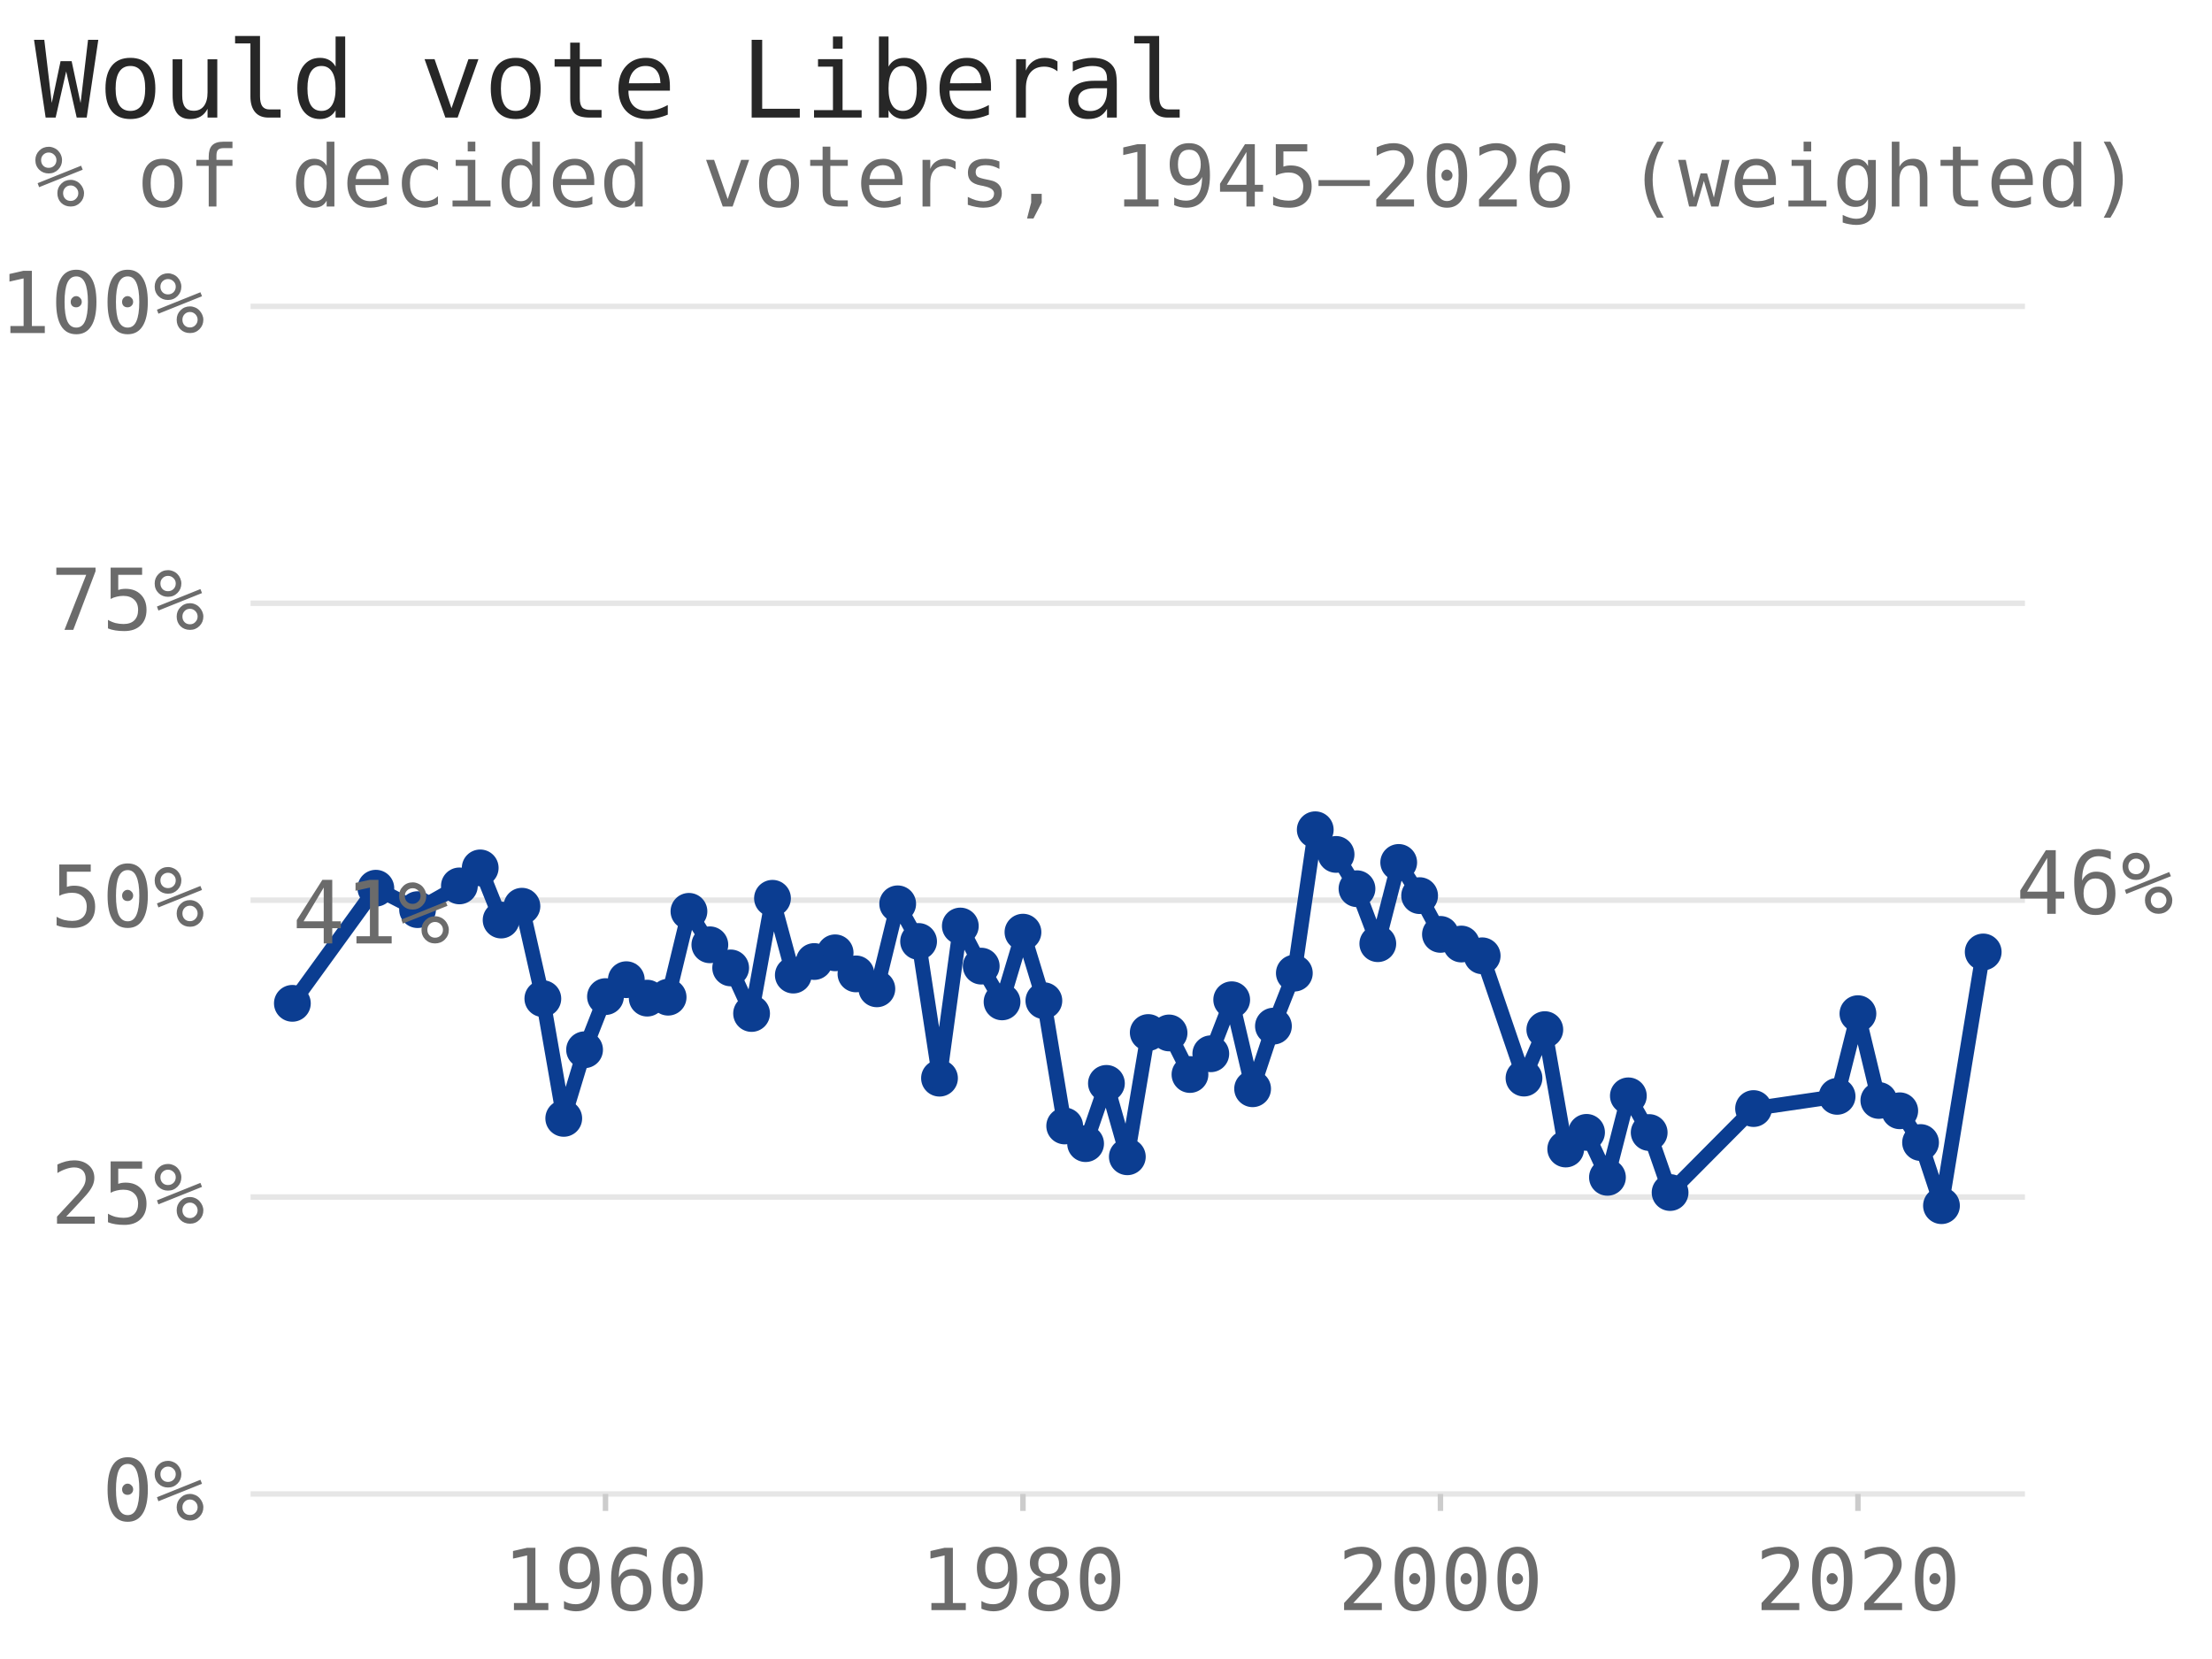
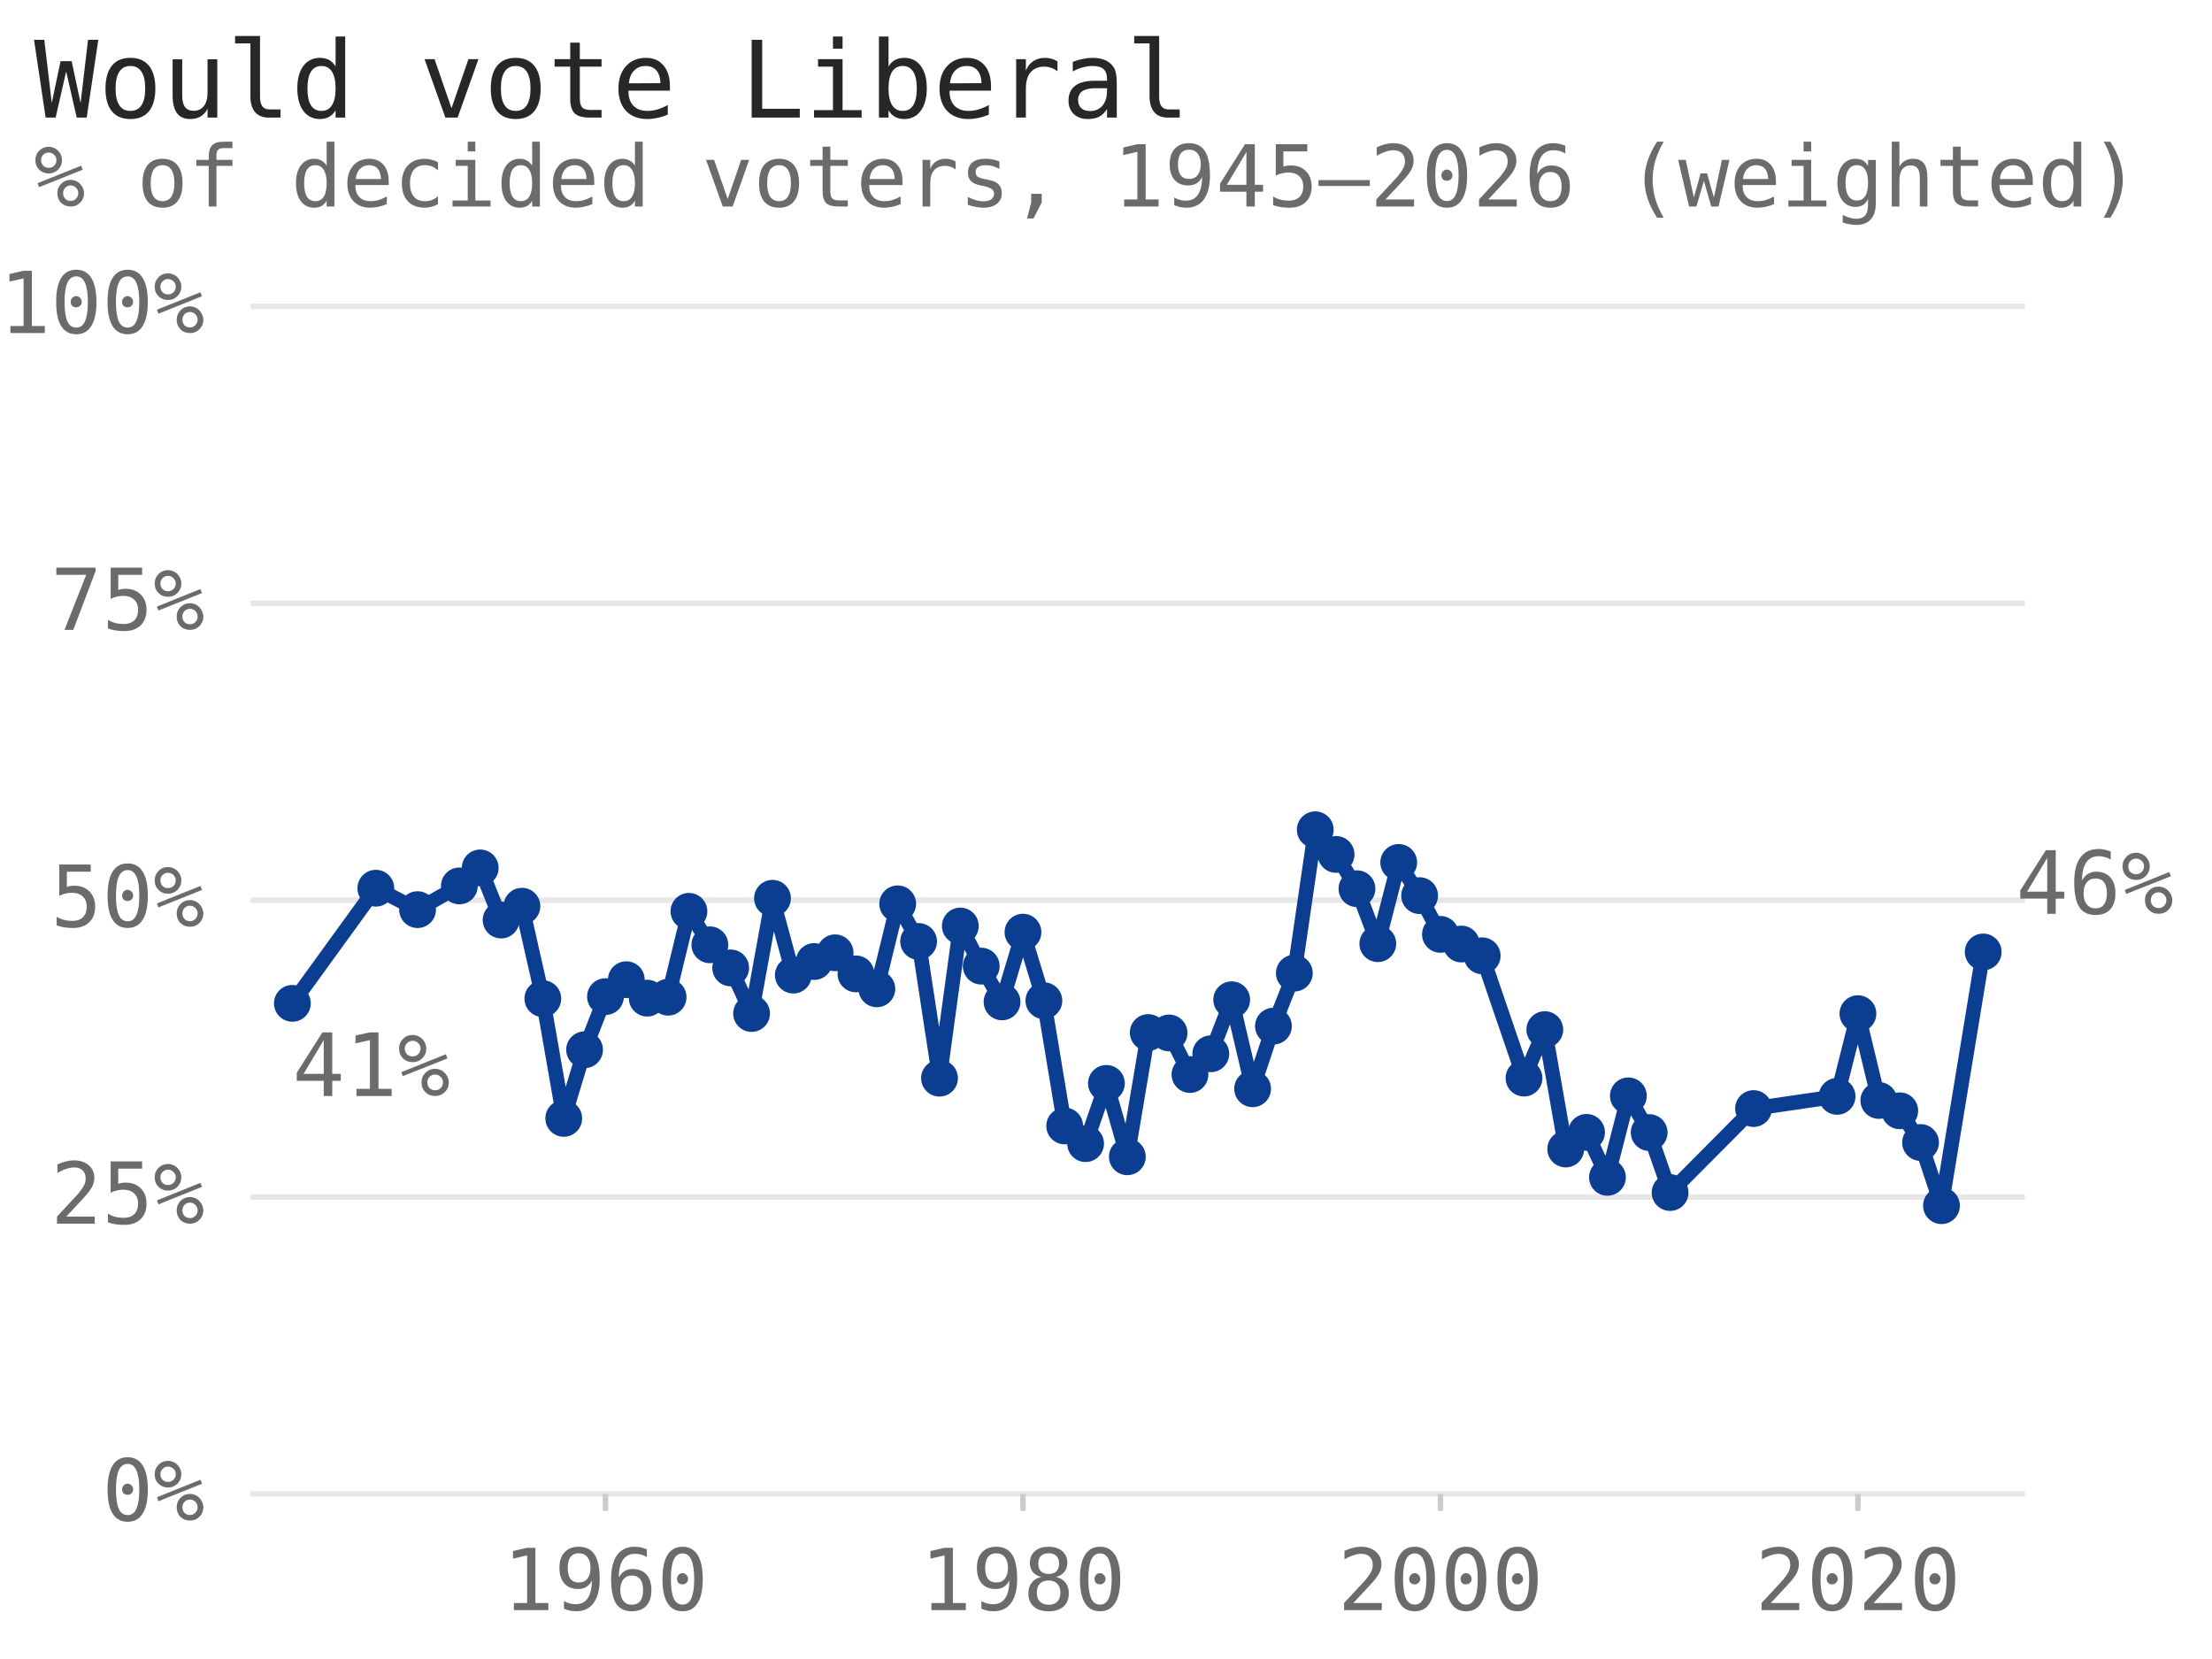
<svg xmlns="http://www.w3.org/2000/svg" width="259.20pt" height="194.40pt" viewBox="0 0 259.20 194.40">
  <g id="would-vote-liberal" class="svglite">
    <defs>
      <style type="text/css">
    .svglite line, .svglite polyline, .svglite polygon, .svglite path, .svglite rect, .svglite circle {
      fill: none;
      stroke: #000000;
      stroke-linecap: round;
      stroke-linejoin: round;
      stroke-miterlimit: 10.00;
    }
    .svglite text {
      white-space: pre;
    }
    .svglite g.glyphgroup path {
      fill: inherit;
      stroke: none;
    }
  </style>
    </defs>
    <rect width="100%" height="100%" style="stroke: none; fill: #FFFFFF;" />
    <defs>
      <clipPath id="would-vote-liberal-cpMC4wMHwyNTkuMjB8MC4wMHwxOTQuNDA=">
        <rect x="0.00" y="0.00" width="259.20" height="194.40" />
      </clipPath>
    </defs>
    <g clip-path="url(#would-vote-liberal-cpMC4wMHwyNTkuMjB8MC4wMHwxOTQuNDA=)">
      <rect x="0.00" y="-0" width="259.20" height="194.40" style="stroke-width: 1.16; stroke: none; fill: #FFFFFF;" />
      <polyline points="29.36,175.06 237.28,175.06 " style="stroke-width: 0.64; stroke: #E6E6E6; stroke-linecap: butt;" />
      <polyline points="29.36,140.27 237.28,140.27 " style="stroke-width: 0.64; stroke: #E6E6E6; stroke-linecap: butt;" />
      <polyline points="29.36,105.48 237.28,105.48 " style="stroke-width: 0.64; stroke: #E6E6E6; stroke-linecap: butt;" />
      <polyline points="29.36,70.69 237.28,70.69 " style="stroke-width: 0.64; stroke: #E6E6E6; stroke-linecap: butt;" />
      <polyline points="29.36,35.90 237.28,35.90 " style="stroke-width: 0.64; stroke: #E6E6E6; stroke-linecap: butt;" />
      <polyline points="34.26,117.57 44.04,104.08 48.93,106.59 53.83,103.81 56.27,101.70 58.72,107.81 61.16,106.19 63.61,117.02 66.06,131.05 68.50,123.01 70.95,116.78 73.39,114.80 75.84,116.96 78.29,116.85 80.73,106.79 83.18,110.71 85.62,113.42 88.07,118.76 90.52,105.26 92.96,114.26 95.41,112.67 97.86,111.65 100.30,114.12 102.75,115.87 105.19,105.91 107.64,110.32 110.09,126.34 112.53,108.51 114.98,113.21 117.42,117.40 119.87,109.23 122.32,117.26 124.76,131.94 127.21,134.01 129.65,126.95 132.10,135.55 134.55,120.99 136.99,121.04 139.44,125.91 141.88,123.48 144.33,117.15 146.78,127.58 149.22,120.24 151.67,114.03 154.12,97.23 156.56,100.12 159.01,104.14 161.45,110.58 163.90,101.06 166.35,104.95 168.79,109.49 171.24,110.62 173.68,112.00 178.58,126.33 181.02,120.65 183.47,134.64 185.91,132.69 188.36,137.96 190.81,128.41 193.25,132.71 195.70,139.74 205.48,129.90 215.27,128.47 217.71,118.78 220.16,128.95 222.61,130.16 225.05,133.88 227.50,141.28 232.39,111.55 " style="stroke-width: 1.71; stroke: #0B3D91; stroke-linecap: butt;" />
      <circle cx="34.26" cy="117.57" r="1.77" style="stroke-width: 0.77; stroke: #0B3D91; fill: #0B3D91;" />
      <circle cx="44.04" cy="104.08" r="1.77" style="stroke-width: 0.77; stroke: #0B3D91; fill: #0B3D91;" />
      <circle cx="48.93" cy="106.59" r="1.77" style="stroke-width: 0.77; stroke: #0B3D91; fill: #0B3D91;" />
      <circle cx="53.83" cy="103.81" r="1.77" style="stroke-width: 0.77; stroke: #0B3D91; fill: #0B3D91;" />
      <circle cx="56.27" cy="101.70" r="1.77" style="stroke-width: 0.77; stroke: #0B3D91; fill: #0B3D91;" />
      <circle cx="58.72" cy="107.81" r="1.77" style="stroke-width: 0.77; stroke: #0B3D91; fill: #0B3D91;" />
      <circle cx="61.16" cy="106.19" r="1.77" style="stroke-width: 0.77; stroke: #0B3D91; fill: #0B3D91;" />
      <circle cx="63.61" cy="117.02" r="1.77" style="stroke-width: 0.77; stroke: #0B3D91; fill: #0B3D91;" />
      <circle cx="66.06" cy="131.05" r="1.77" style="stroke-width: 0.77; stroke: #0B3D91; fill: #0B3D91;" />
      <circle cx="68.50" cy="123.01" r="1.77" style="stroke-width: 0.77; stroke: #0B3D91; fill: #0B3D91;" />
      <circle cx="70.95" cy="116.78" r="1.77" style="stroke-width: 0.77; stroke: #0B3D91; fill: #0B3D91;" />
      <circle cx="73.39" cy="114.80" r="1.77" style="stroke-width: 0.77; stroke: #0B3D91; fill: #0B3D91;" />
      <circle cx="75.84" cy="116.96" r="1.77" style="stroke-width: 0.77; stroke: #0B3D91; fill: #0B3D91;" />
      <circle cx="78.29" cy="116.85" r="1.77" style="stroke-width: 0.77; stroke: #0B3D91; fill: #0B3D91;" />
      <circle cx="80.73" cy="106.79" r="1.77" style="stroke-width: 0.77; stroke: #0B3D91; fill: #0B3D91;" />
      <circle cx="83.18" cy="110.71" r="1.77" style="stroke-width: 0.77; stroke: #0B3D91; fill: #0B3D91;" />
      <circle cx="85.62" cy="113.42" r="1.77" style="stroke-width: 0.77; stroke: #0B3D91; fill: #0B3D91;" />
      <circle cx="88.07" cy="118.76" r="1.77" style="stroke-width: 0.77; stroke: #0B3D91; fill: #0B3D91;" />
      <circle cx="90.52" cy="105.26" r="1.77" style="stroke-width: 0.77; stroke: #0B3D91; fill: #0B3D91;" />
      <circle cx="92.96" cy="114.26" r="1.77" style="stroke-width: 0.77; stroke: #0B3D91; fill: #0B3D91;" />
      <circle cx="95.41" cy="112.67" r="1.77" style="stroke-width: 0.77; stroke: #0B3D91; fill: #0B3D91;" />
      <circle cx="97.86" cy="111.65" r="1.77" style="stroke-width: 0.77; stroke: #0B3D91; fill: #0B3D91;" />
      <circle cx="100.30" cy="114.12" r="1.77" style="stroke-width: 0.77; stroke: #0B3D91; fill: #0B3D91;" />
      <circle cx="102.75" cy="115.87" r="1.77" style="stroke-width: 0.77; stroke: #0B3D91; fill: #0B3D91;" />
      <circle cx="105.19" cy="105.91" r="1.77" style="stroke-width: 0.77; stroke: #0B3D91; fill: #0B3D91;" />
      <circle cx="107.64" cy="110.32" r="1.77" style="stroke-width: 0.77; stroke: #0B3D91; fill: #0B3D91;" />
      <circle cx="110.09" cy="126.34" r="1.77" style="stroke-width: 0.77; stroke: #0B3D91; fill: #0B3D91;" />
      <circle cx="112.53" cy="108.51" r="1.77" style="stroke-width: 0.77; stroke: #0B3D91; fill: #0B3D91;" />
      <circle cx="114.98" cy="113.21" r="1.77" style="stroke-width: 0.77; stroke: #0B3D91; fill: #0B3D91;" />
      <circle cx="117.42" cy="117.40" r="1.77" style="stroke-width: 0.77; stroke: #0B3D91; fill: #0B3D91;" />
      <circle cx="119.87" cy="109.23" r="1.77" style="stroke-width: 0.77; stroke: #0B3D91; fill: #0B3D91;" />
      <circle cx="122.32" cy="117.26" r="1.77" style="stroke-width: 0.77; stroke: #0B3D91; fill: #0B3D91;" />
      <circle cx="124.76" cy="131.94" r="1.77" style="stroke-width: 0.77; stroke: #0B3D91; fill: #0B3D91;" />
      <circle cx="127.21" cy="134.01" r="1.77" style="stroke-width: 0.77; stroke: #0B3D91; fill: #0B3D91;" />
      <circle cx="129.65" cy="126.95" r="1.77" style="stroke-width: 0.77; stroke: #0B3D91; fill: #0B3D91;" />
      <circle cx="132.10" cy="135.55" r="1.77" style="stroke-width: 0.77; stroke: #0B3D91; fill: #0B3D91;" />
      <circle cx="134.55" cy="120.99" r="1.77" style="stroke-width: 0.77; stroke: #0B3D91; fill: #0B3D91;" />
      <circle cx="136.99" cy="121.04" r="1.77" style="stroke-width: 0.77; stroke: #0B3D91; fill: #0B3D91;" />
      <circle cx="139.44" cy="125.91" r="1.77" style="stroke-width: 0.77; stroke: #0B3D91; fill: #0B3D91;" />
      <circle cx="141.88" cy="123.48" r="1.77" style="stroke-width: 0.77; stroke: #0B3D91; fill: #0B3D91;" />
      <circle cx="144.33" cy="117.15" r="1.77" style="stroke-width: 0.77; stroke: #0B3D91; fill: #0B3D91;" />
      <circle cx="146.78" cy="127.58" r="1.77" style="stroke-width: 0.77; stroke: #0B3D91; fill: #0B3D91;" />
      <circle cx="149.22" cy="120.24" r="1.77" style="stroke-width: 0.77; stroke: #0B3D91; fill: #0B3D91;" />
      <circle cx="151.67" cy="114.03" r="1.77" style="stroke-width: 0.77; stroke: #0B3D91; fill: #0B3D91;" />
      <circle cx="154.12" cy="97.23" r="1.77" style="stroke-width: 0.77; stroke: #0B3D91; fill: #0B3D91;" />
      <circle cx="156.56" cy="100.12" r="1.77" style="stroke-width: 0.77; stroke: #0B3D91; fill: #0B3D91;" />
      <circle cx="159.01" cy="104.14" r="1.77" style="stroke-width: 0.77; stroke: #0B3D91; fill: #0B3D91;" />
      <circle cx="161.45" cy="110.58" r="1.77" style="stroke-width: 0.77; stroke: #0B3D91; fill: #0B3D91;" />
      <circle cx="163.90" cy="101.06" r="1.77" style="stroke-width: 0.77; stroke: #0B3D91; fill: #0B3D91;" />
      <circle cx="166.35" cy="104.95" r="1.77" style="stroke-width: 0.77; stroke: #0B3D91; fill: #0B3D91;" />
      <circle cx="168.79" cy="109.49" r="1.77" style="stroke-width: 0.77; stroke: #0B3D91; fill: #0B3D91;" />
      <circle cx="171.24" cy="110.62" r="1.77" style="stroke-width: 0.77; stroke: #0B3D91; fill: #0B3D91;" />
      <circle cx="173.68" cy="112.00" r="1.77" style="stroke-width: 0.77; stroke: #0B3D91; fill: #0B3D91;" />
      <circle cx="178.58" cy="126.33" r="1.77" style="stroke-width: 0.77; stroke: #0B3D91; fill: #0B3D91;" />
      <circle cx="181.02" cy="120.65" r="1.77" style="stroke-width: 0.77; stroke: #0B3D91; fill: #0B3D91;" />
      <circle cx="183.47" cy="134.64" r="1.77" style="stroke-width: 0.77; stroke: #0B3D91; fill: #0B3D91;" />
      <circle cx="185.91" cy="132.69" r="1.77" style="stroke-width: 0.77; stroke: #0B3D91; fill: #0B3D91;" />
      <circle cx="188.36" cy="137.96" r="1.77" style="stroke-width: 0.77; stroke: #0B3D91; fill: #0B3D91;" />
      <circle cx="190.81" cy="128.41" r="1.77" style="stroke-width: 0.77; stroke: #0B3D91; fill: #0B3D91;" />
      <circle cx="193.25" cy="132.71" r="1.77" style="stroke-width: 0.77; stroke: #0B3D91; fill: #0B3D91;" />
      <circle cx="195.70" cy="139.74" r="1.77" style="stroke-width: 0.77; stroke: #0B3D91; fill: #0B3D91;" />
      <circle cx="205.48" cy="129.90" r="1.77" style="stroke-width: 0.77; stroke: #0B3D91; fill: #0B3D91;" />
      <circle cx="215.27" cy="128.47" r="1.77" style="stroke-width: 0.77; stroke: #0B3D91; fill: #0B3D91;" />
      <circle cx="217.71" cy="118.78" r="1.77" style="stroke-width: 0.77; stroke: #0B3D91; fill: #0B3D91;" />
      <circle cx="220.16" cy="128.95" r="1.77" style="stroke-width: 0.77; stroke: #0B3D91; fill: #0B3D91;" />
      <circle cx="222.61" cy="130.16" r="1.77" style="stroke-width: 0.77; stroke: #0B3D91; fill: #0B3D91;" />
      <circle cx="225.05" cy="133.88" r="1.77" style="stroke-width: 0.77; stroke: #0B3D91; fill: #0B3D91;" />
      <circle cx="227.50" cy="141.28" r="1.77" style="stroke-width: 0.77; stroke: #0B3D91; fill: #0B3D91;" />
      <circle cx="232.39" cy="111.55" r="1.77" style="stroke-width: 0.77; stroke: #0B3D91; fill: #0B3D91;" />
-       <text x="34.26" y="110.55" style="font-size: 10.24px;fill: #6B6B6B; font-family: &quot;Inconsolata&quot;;">41%</text>
+       <text x="34.26" y="128.43" style="font-size: 10.24px;fill: #6B6B6B; font-family: &quot;Inconsolata&quot;;">41%</text>
      <text x="236.22" y="107.08" style="font-size: 10.24px;fill: #6B6B6B; font-family: &quot;Inconsolata&quot;;">46%</text>
      <text x="23.99" y="178.18" text-anchor="end" style="font-size: 10.00px;fill: #6B6B6B; font-family: &quot;Inconsolata&quot;;">0%</text>
      <text x="23.99" y="143.39" text-anchor="end" style="font-size: 10.00px;fill: #6B6B6B; font-family: &quot;Inconsolata&quot;;">25%</text>
      <text x="23.99" y="108.60" text-anchor="end" style="font-size: 10.00px;fill: #6B6B6B; font-family: &quot;Inconsolata&quot;;">50%</text>
      <text x="23.99" y="73.81" text-anchor="end" style="font-size: 10.00px;fill: #6B6B6B; font-family: &quot;Inconsolata&quot;;">75%</text>
      <text x="23.99" y="39.03" text-anchor="end" style="font-size: 10.00px;fill: #6B6B6B; font-family: &quot;Inconsolata&quot;;">100%</text>
      <polyline points="70.95,177.05 70.95,175.06 " style="stroke-width: 0.64; stroke: #CCCCCC; stroke-linecap: butt;" />
      <polyline points="119.87,177.05 119.87,175.06 " style="stroke-width: 0.64; stroke: #CCCCCC; stroke-linecap: butt;" />
      <polyline points="168.79,177.05 168.79,175.06 " style="stroke-width: 0.64; stroke: #CCCCCC; stroke-linecap: butt;" />
      <polyline points="217.71,177.05 217.71,175.06 " style="stroke-width: 0.64; stroke: #CCCCCC; stroke-linecap: butt;" />
      <text x="70.95" y="188.67" text-anchor="middle" style="font-size: 10.00px;fill: #6B6B6B; font-family: &quot;Inconsolata&quot;;">1960</text>
      <text x="119.87" y="188.67" text-anchor="middle" style="font-size: 10.00px;fill: #6B6B6B; font-family: &quot;Inconsolata&quot;;">1980</text>
      <text x="168.79" y="188.67" text-anchor="middle" style="font-size: 10.00px;fill: #6B6B6B; font-family: &quot;Inconsolata&quot;;">2000</text>
      <text x="217.71" y="188.67" text-anchor="middle" style="font-size: 10.00px;fill: #6B6B6B; font-family: &quot;Inconsolata&quot;;">2020</text>
      <text x="3.99" y="24.20" style="font-size: 10.00px;fill: #6B6B6B; font-family: &quot;Inconsolata&quot;;">% of decided voters, 1945–2026 (weighted)</text>
      <text x="3.99" y="13.78" style="font-size: 12.50px; font-weight: 500;fill: #272727; font-family: &quot;Inconsolata&quot;;">Would vote Liberal</text>
    </g>
  </g>
</svg>
